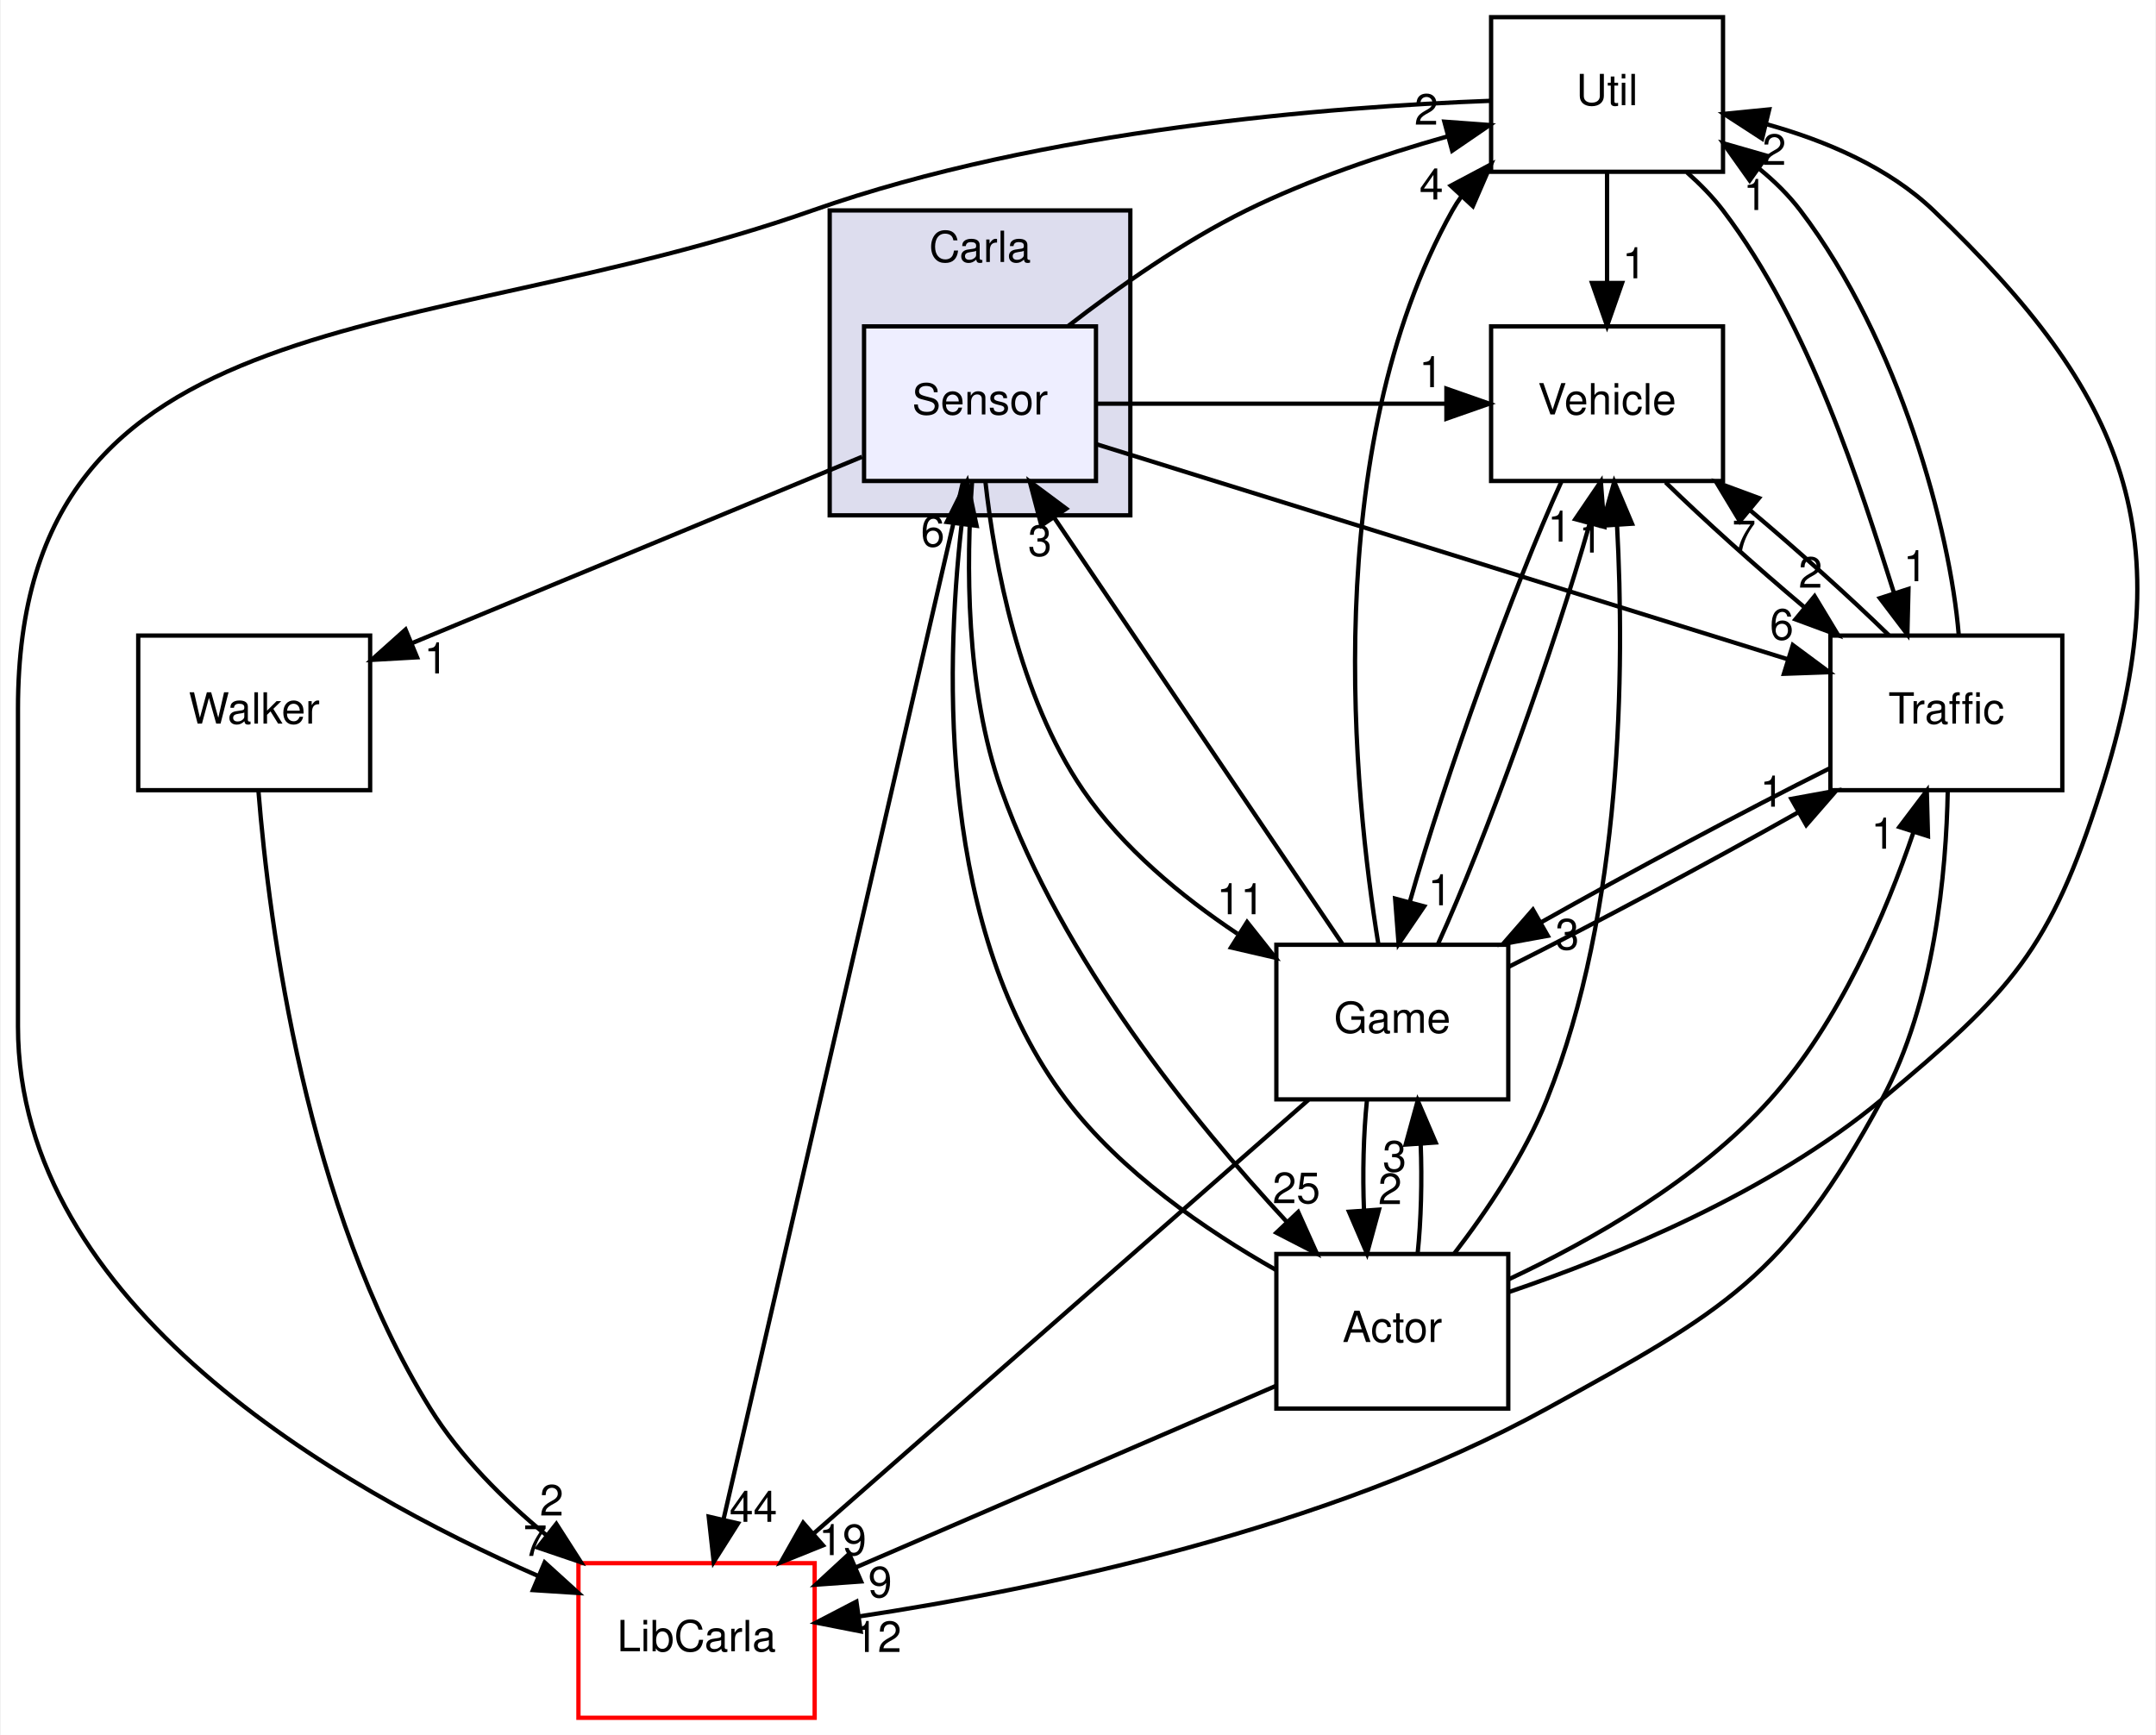
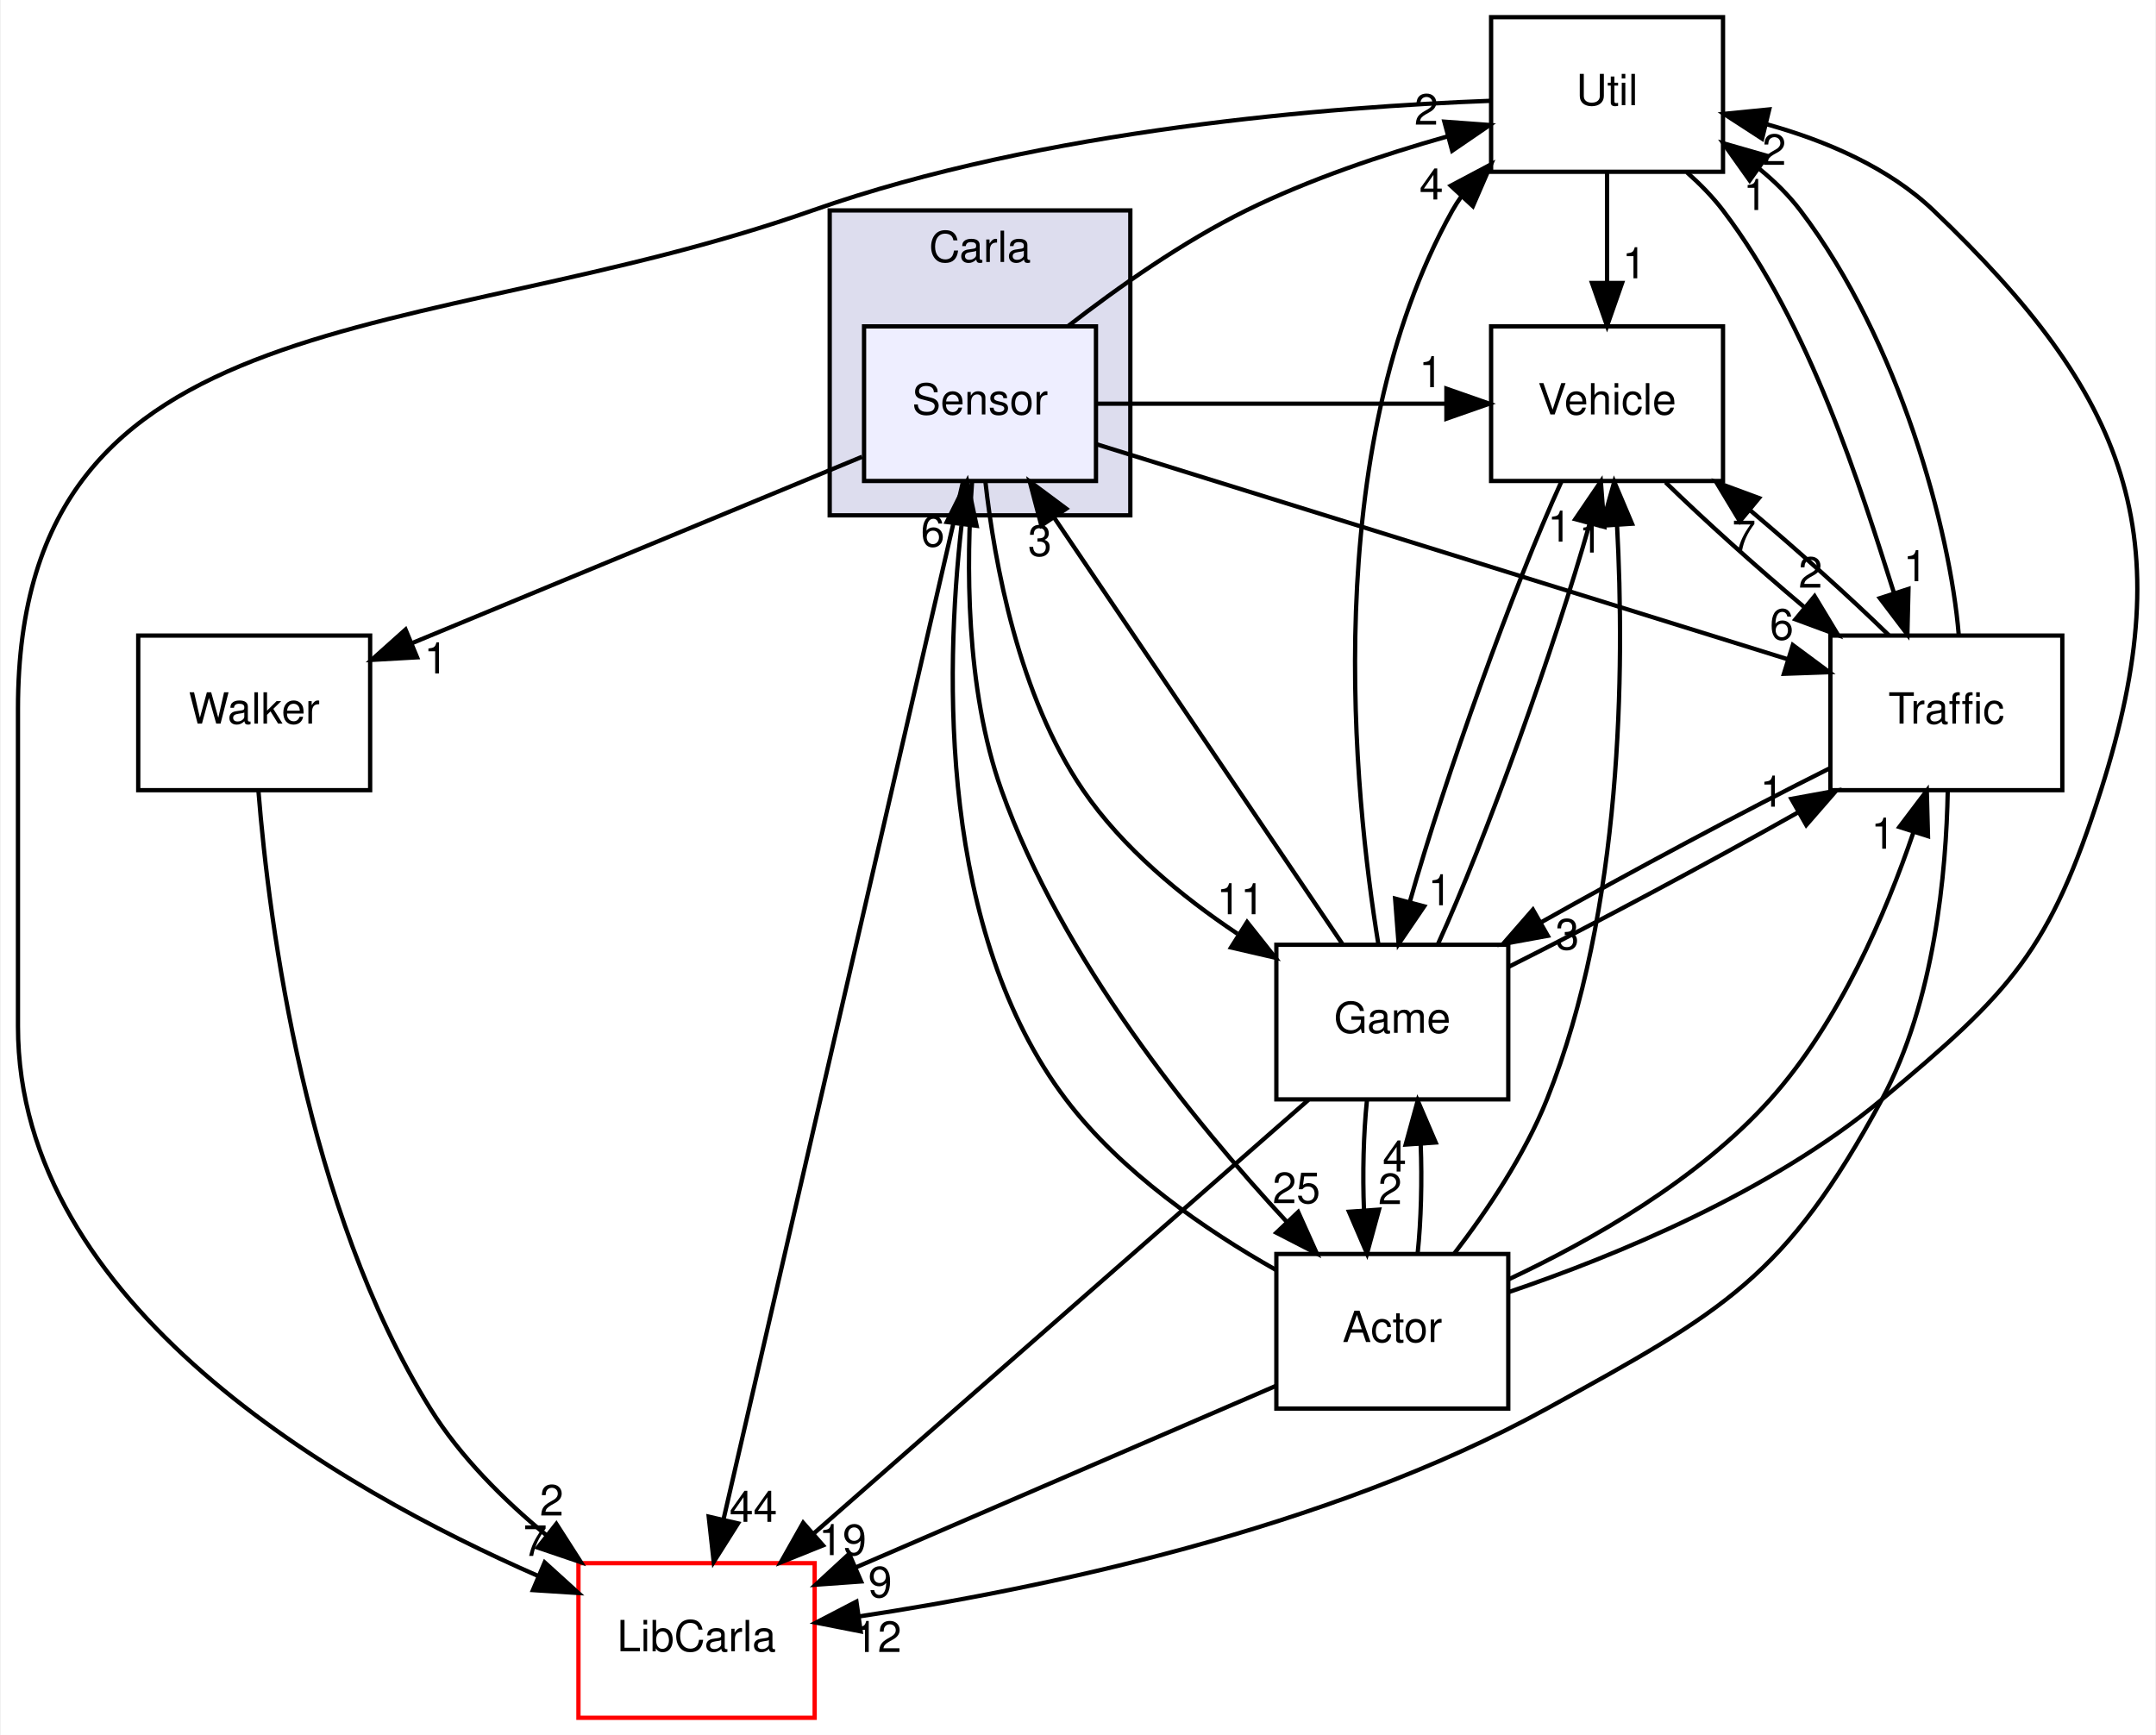
<svg xmlns="http://www.w3.org/2000/svg" xmlns:xlink="http://www.w3.org/1999/xlink" width="502pt" height="404pt" viewBox="0.00 0.00 501.63 404.00">
  <g id="graph0" class="graph" transform="scale(1 1) rotate(0) translate(4 400)">
    <polygon fill="white" stroke="none" points="-4,4 -4,-400 497.627,-400 497.627,4 -4,4" />
    <g id="clust1" class="cluster">
      <g id="a_clust1">
        <a xlink:href="dir_8fc34afb5f07a67966c78bf5319f94ae.html" target="_top" xlink:title="Carla">
          <polygon fill="#ddddee" stroke="black" points="189,-280 189,-351 259,-351 259,-280 189,-280" />
          <text text-anchor="middle" x="224" y="-339" font-family="Helvetica,sans-Serif" font-size="10.00">Carla</text>
        </a>
      </g>
    </g>
    <g id="node1" class="node">
      <g id="a_node1">
        <a xlink:href="dir_32df69f29a08a23c97cd630e5cd47b2e.html" target="_top" xlink:title="Sensor">
          <polygon fill="#eeeeff" stroke="black" points="251,-324 197,-324 197,-288 251,-288 251,-324" />
          <text text-anchor="middle" x="224" y="-303.5" font-family="Helvetica,sans-Serif" font-size="10.00">Sensor</text>
        </a>
      </g>
    </g>
    <g id="node2" class="node">
      <g id="a_node2">
        <a xlink:href="dir_c0211e659583c36c301432102f960843.html" target="_top" xlink:title="Util">
          <polygon fill="none" stroke="black" points="397,-396 343,-396 343,-360 397,-360 397,-396" />
          <text text-anchor="middle" x="370" y="-375.5" font-family="Helvetica,sans-Serif" font-size="10.00">Util</text>
        </a>
      </g>
    </g>
    <g id="edge7" class="edge">
      <path fill="none" stroke="black" d="M244.468,-324.035C256.078,-333.033 271.207,-343.695 286,-351 300.68,-358.249 317.803,-363.988 332.746,-368.209" />
      <polygon fill="black" stroke="black" points="332.119,-371.665 342.686,-370.889 333.941,-364.906 332.119,-371.665" />
      <g id="a_edge7-headlabel">
        <a xlink:href="dir_000018_000011.html" target="_top" xlink:title="2">
          <text text-anchor="middle" x="327.909" y="-370.971" font-family="Helvetica,sans-Serif" font-size="10.00">2</text>
        </a>
      </g>
    </g>
    <g id="node3" class="node">
      <g id="a_node3">
        <a xlink:href="dir_4d620431c9b0dc62fca23e1ed91a49b6.html" target="_top" xlink:title="Vehicle">
          <polygon fill="none" stroke="black" points="397,-324 343,-324 343,-288 397,-288 397,-324" />
          <text text-anchor="middle" x="370" y="-303.5" font-family="Helvetica,sans-Serif" font-size="10.00">Vehicle</text>
        </a>
      </g>
    </g>
    <g id="edge8" class="edge">
      <path fill="none" stroke="black" d="M251.09,-306C278.255,-306 305.421,-306 332.587,-306" />
      <polygon fill="black" stroke="black" points="332.595,-309.5 342.595,-306 332.595,-302.5 332.595,-309.5" />
      <g id="a_edge8-headlabel">
        <a xlink:href="dir_000018_000029.html" target="_top" xlink:title="1">
          <text text-anchor="middle" x="329" y="-309.839" font-family="Helvetica,sans-Serif" font-size="10.00">1</text>
        </a>
      </g>
    </g>
    <g id="node4" class="node">
      <g id="a_node4">
        <a xlink:href="dir_7a44753a182d2dd0cd15cfa7be7c0c89.html" target="_top" xlink:title="Walker">
          <polygon fill="none" stroke="black" points="82,-252 28,-252 28,-216 82,-216 82,-252" />
          <text text-anchor="middle" x="55" y="-231.5" font-family="Helvetica,sans-Serif" font-size="10.00">Walker</text>
        </a>
      </g>
    </g>
    <g id="edge9" class="edge">
      <path fill="none" stroke="black" d="M196.533,-293.631C170.612,-282.902 130.663,-266.363 96,-252 94.621,-251.429 93.215,-250.846 91.796,-250.258" />
      <polygon fill="black" stroke="black" points="92.924,-246.937 82.346,-246.341 90.244,-253.403 92.924,-246.937" />
      <g id="a_edge9-headlabel">
        <a xlink:href="dir_000018_000057.html" target="_top" xlink:title="1">
          <text text-anchor="middle" x="97.332" y="-243.19" font-family="Helvetica,sans-Serif" font-size="10.00">1</text>
        </a>
      </g>
    </g>
    <g id="node5" class="node">
      <g id="a_node5">
        <a xlink:href="dir_1604d568fa4d964dfa9079b701bbfa07.html" target="_top" xlink:title="LibCarla">
          <polygon fill="white" stroke="red" points="185.5,-36 130.5,-36 130.5,-0 185.5,-0 185.5,-36" />
          <text text-anchor="middle" x="158" y="-15.5" font-family="Helvetica,sans-Serif" font-size="10.00">LibCarla</text>
        </a>
      </g>
    </g>
    <g id="edge10" class="edge">
      <path fill="none" stroke="black" d="M220.069,-287.966C209.044,-240.192 177.759,-104.623 164.292,-46.266" />
      <polygon fill="black" stroke="black" points="167.653,-45.263 161.994,-36.306 160.832,-46.837 167.653,-45.263" />
      <g id="a_edge10-headlabel">
        <a xlink:href="dir_000018_000000.html" target="_top" xlink:title="44">
          <text text-anchor="middle" x="171.228" y="-45.627" font-family="Helvetica,sans-Serif" font-size="10.00">44</text>
        </a>
      </g>
    </g>
    <g id="node6" class="node">
      <g id="a_node6">
        <a xlink:href="dir_cf78ae8ffd0f6192e117b8a1751c2bbd.html" target="_top" xlink:title="Traffic">
          <polygon fill="none" stroke="black" points="476,-252 422,-252 422,-216 476,-216 476,-252" />
          <text text-anchor="middle" x="449" y="-231.5" font-family="Helvetica,sans-Serif" font-size="10.00">Traffic</text>
        </a>
      </g>
    </g>
    <g id="edge11" class="edge">
      <path fill="none" stroke="black" d="M251.14,-296.556C291.346,-284.048 366.836,-260.562 412.052,-246.495" />
      <polygon fill="black" stroke="black" points="413.255,-249.786 421.763,-243.474 411.175,-243.102 413.255,-249.786" />
      <g id="a_edge11-headlabel">
        <a xlink:href="dir_000018_000053.html" target="_top" xlink:title="6">
          <text text-anchor="middle" x="410.666" y="-251.065" font-family="Helvetica,sans-Serif" font-size="10.00">6</text>
        </a>
      </g>
    </g>
    <g id="node7" class="node">
      <g id="a_node7">
        <a xlink:href="dir_b708e75f0564cefaa95a07ef1c60fa1d.html" target="_top" xlink:title="Game">
          <polygon fill="none" stroke="black" points="347,-180 293,-180 293,-144 347,-144 347,-180" />
          <text text-anchor="middle" x="320" y="-159.5" font-family="Helvetica,sans-Serif" font-size="10.00">Game</text>
        </a>
      </g>
    </g>
    <g id="edge12" class="edge">
      <path fill="none" stroke="black" d="M225.253,-287.865C227.365,-268.84 233.004,-237.928 248,-216 257.183,-202.571 270.916,-191.255 283.934,-182.571" />
      <polygon fill="black" stroke="black" points="286.185,-185.289 292.767,-176.987 282.444,-179.372 286.185,-185.289" />
      <g id="a_edge12-headlabel">
        <a xlink:href="dir_000018_000022.html" target="_top" xlink:title="11">
          <text text-anchor="middle" x="284.664" y="-187.11" font-family="Helvetica,sans-Serif" font-size="10.00">11</text>
        </a>
      </g>
    </g>
    <g id="node8" class="node">
      <g id="a_node8">
        <a xlink:href="dir_31691989b6ffa820edb06b9eb32cc520.html" target="_top" xlink:title="Actor">
          <polygon fill="none" stroke="black" points="347,-108 293,-108 293,-72 347,-72 347,-108" />
          <text text-anchor="middle" x="320" y="-87.5" font-family="Helvetica,sans-Serif" font-size="10.00">Actor</text>
        </a>
      </g>
    </g>
    <g id="edge13" class="edge">
      <path fill="none" stroke="black" d="M222.144,-287.704C220.814,-269.344 220.524,-239.759 229,-216 243.02,-176.704 273.561,-139.046 295.393,-115.523" />
      <polygon fill="black" stroke="black" points="298.085,-117.771 302.427,-108.106 293.006,-112.954 298.085,-117.771" />
      <g id="a_edge13-headlabel">
        <a xlink:href="dir_000018_000012.html" target="_top" xlink:title="25">
          <text text-anchor="middle" x="297.672" y="-119.833" font-family="Helvetica,sans-Serif" font-size="10.00">25</text>
        </a>
      </g>
    </g>
    <g id="edge1" class="edge">
      <path fill="none" stroke="black" d="M370,-359.697C370,-351.983 370,-342.712 370,-334.112" />
      <polygon fill="black" stroke="black" points="373.5,-334.104 370,-324.104 366.5,-334.104 373.5,-334.104" />
      <g id="a_edge1-headlabel">
        <a xlink:href="dir_000011_000029.html" target="_top" xlink:title="1">
          <text text-anchor="middle" x="376.339" y="-335.199" font-family="Helvetica,sans-Serif" font-size="10.00">1</text>
        </a>
      </g>
    </g>
    <g id="edge2" class="edge">
      <path fill="none" stroke="black" d="M342.866,-376.526C306.092,-375.143 238.84,-369.966 185,-351 93.465,-318.755 0,-332.049 0,-235 0,-235 0,-235 0,-161 0,-96.133 74.58,-53.371 121.261,-32.959" />
      <polygon fill="black" stroke="black" points="122.633,-36.179 130.479,-29.058 119.905,-29.732 122.633,-36.179" />
      <g id="a_edge2-headlabel">
        <a xlink:href="dir_000011_000000.html" target="_top" xlink:title="7">
          <text text-anchor="middle" x="120.429" y="-37.694" font-family="Helvetica,sans-Serif" font-size="10.00">7</text>
        </a>
      </g>
    </g>
    <g id="edge3" class="edge">
      <path fill="none" stroke="black" d="M388.6,-359.862C391.647,-357.159 394.573,-354.191 397,-351 417.339,-324.254 428.878,-286.876 436.831,-261.85" />
      <polygon fill="black" stroke="black" points="440.182,-262.861 439.927,-252.269 433.521,-260.708 440.182,-262.861" />
      <g id="a_edge3-headlabel">
        <a xlink:href="dir_000011_000053.html" target="_top" xlink:title="1">
          <text text-anchor="middle" x="441.778" y="-264.654" font-family="Helvetica,sans-Serif" font-size="10.00">1</text>
        </a>
      </g>
    </g>
    <g id="edge4" class="edge">
      <path fill="none" stroke="black" d="M383.612,-287.697C392.565,-278.965 404.498,-268.24 415.766,-258.75" />
      <polygon fill="black" stroke="black" points="418.326,-261.175 423.802,-252.104 413.865,-255.781 418.326,-261.175" />
      <g id="a_edge4-headlabel">
        <a xlink:href="dir_000029_000053.html" target="_top" xlink:title="2">
          <text text-anchor="middle" x="417.366" y="-263.154" font-family="Helvetica,sans-Serif" font-size="10.00">2</text>
        </a>
      </g>
    </g>
    <g id="edge5" class="edge">
      <path fill="none" stroke="black" d="M359.384,-287.871C348.256,-263.564 332.218,-218.819 324.079,-190.013" />
      <polygon fill="black" stroke="black" points="327.418,-188.951 321.462,-180.189 320.654,-190.753 327.418,-188.951" />
      <g id="a_edge5-headlabel">
        <a xlink:href="dir_000029_000022.html" target="_top" xlink:title="1">
          <text text-anchor="middle" x="331.087" y="-189.194" font-family="Helvetica,sans-Serif" font-size="10.00">1</text>
        </a>
      </g>
    </g>
    <g id="edge6" class="edge">
      <path fill="none" stroke="black" d="M55.999,-215.693C58.491,-184.68 67.056,-118.535 96,-72 102.964,-60.804 113.064,-50.741 123.097,-42.468" />
      <polygon fill="black" stroke="black" points="125.35,-45.149 131.068,-36.23 121.036,-39.637 125.35,-45.149" />
      <g id="a_edge6-headlabel">
        <a xlink:href="dir_000057_000000.html" target="_top" xlink:title="2">
          <text text-anchor="middle" x="124.269" y="-47.1" font-family="Helvetica,sans-Serif" font-size="10.00">2</text>
        </a>
      </g>
    </g>
    <g id="edge14" class="edge">
      <path fill="none" stroke="black" d="M451.876,-252.269C449.891,-276.374 438.141,-320.568 415,-351 412.302,-354.548 408.987,-357.819 405.367,-360.758" />
      <polygon fill="black" stroke="black" points="403.208,-357.998 397.077,-366.639 407.258,-363.708 403.208,-357.998" />
      <g id="a_edge14-headlabel">
        <a xlink:href="dir_000053_000011.html" target="_top" xlink:title="1">
          <text text-anchor="middle" x="404.497" y="-351.103" font-family="Helvetica,sans-Serif" font-size="10.00">1</text>
        </a>
      </g>
    </g>
    <g id="edge15" class="edge">
      <path fill="none" stroke="black" d="M435.592,-252.104C426.598,-260.889 414.538,-271.732 403.163,-281.309" />
      <polygon fill="black" stroke="black" points="400.917,-278.625 395.444,-287.697 405.38,-284.018 400.917,-278.625" />
      <g id="a_edge15-headlabel">
        <a xlink:href="dir_000053_000029.html" target="_top" xlink:title="7">
          <text text-anchor="middle" x="401.876" y="-271.646" font-family="Helvetica,sans-Serif" font-size="10.00">7</text>
        </a>
      </g>
    </g>
    <g id="edge16" class="edge">
      <path fill="none" stroke="black" d="M449.327,-215.876C448.982,-197.137 446.308,-166.737 434,-144 411.54,-102.511 397.324,-94.763 356,-72 304.566,-43.668 237.171,-29.84 195.762,-23.589" />
      <polygon fill="black" stroke="black" points="196.217,-20.119 185.82,-22.159 195.22,-27.047 196.217,-20.119" />
      <g id="a_edge16-headlabel">
        <a xlink:href="dir_000053_000000.html" target="_top" xlink:title="12">
          <text text-anchor="middle" x="200.179" y="-15.32" font-family="Helvetica,sans-Serif" font-size="10.00">12</text>
        </a>
      </g>
    </g>
    <g id="edge17" class="edge">
      <path fill="none" stroke="black" d="M421.9,-221.125C402.227,-211.296 375.625,-197.061 354.472,-185.139" />
      <polygon fill="black" stroke="black" points="356.199,-182.095 345.777,-180.191 352.737,-188.179 356.199,-182.095" />
      <g id="a_edge17-headlabel">
        <a xlink:href="dir_000053_000022.html" target="_top" xlink:title="3">
          <text text-anchor="middle" x="360.728" y="-178.905" font-family="Helvetica,sans-Serif" font-size="10.00">3</text>
        </a>
      </g>
    </g>
    <g id="edge20" class="edge">
      <path fill="none" stroke="black" d="M308.379,-180.189C291.634,-204.958 260.604,-250.856 241.2,-279.558" />
      <polygon fill="black" stroke="black" points="238.281,-277.627 235.58,-287.871 244.08,-281.547 238.281,-277.627" />
      <g id="a_edge20-headlabel">
        <a xlink:href="dir_000022_000018.html" target="_top" xlink:title="3">
          <text text-anchor="middle" x="237.942" y="-270.559" font-family="Helvetica,sans-Serif" font-size="10.00">3</text>
        </a>
      </g>
    </g>
    <g id="edge18" class="edge">
      <path fill="none" stroke="black" d="M316.744,-180.179C311.076,-214.962 302.774,-295.151 334,-351 334.635,-352.136 335.343,-353.234 336.111,-354.296" />
      <polygon fill="black" stroke="black" points="333.615,-356.753 342.975,-361.715 338.753,-351.998 333.615,-356.753" />
      <g id="a_edge18-headlabel">
        <a xlink:href="dir_000022_000011.html" target="_top" xlink:title="4">
          <text text-anchor="middle" x="329.09" y="-353.543" font-family="Helvetica,sans-Serif" font-size="10.00">4</text>
        </a>
      </g>
    </g>
    <g id="edge19" class="edge">
      <path fill="none" stroke="black" d="M330.643,-180.189C341.78,-204.531 357.816,-249.28 365.941,-278.059" />
      <polygon fill="black" stroke="black" points="362.599,-279.108 368.553,-287.871 369.363,-277.308 362.599,-279.108" />
      <g id="a_edge19-headlabel">
        <a xlink:href="dir_000022_000029.html" target="_top" xlink:title="1">
          <text text-anchor="middle" x="358.93" y="-273.865" font-family="Helvetica,sans-Serif" font-size="10.00">1</text>
        </a>
      </g>
    </g>
    <g id="edge21" class="edge">
      <path fill="none" stroke="black" d="M300.459,-143.871C271.754,-118.711 218.07,-71.653 185.428,-43.041" />
      <polygon fill="black" stroke="black" points="187.437,-40.149 177.61,-36.189 182.823,-45.413 187.437,-40.149" />
      <g id="a_edge21-headlabel">
        <a xlink:href="dir_000022_000000.html" target="_top" xlink:title="19">
          <text text-anchor="middle" x="192.012" y="-37.883" font-family="Helvetica,sans-Serif" font-size="10.00">19</text>
        </a>
      </g>
    </g>
    <g id="edge22" class="edge">
      <path fill="none" stroke="black" d="M347.161,-174.905C366.865,-184.752 393.498,-199.005 414.648,-210.928" />
      <polygon fill="black" stroke="black" points="412.918,-213.971 423.34,-215.876 416.381,-207.887 412.918,-213.971" />
      <g id="a_edge22-headlabel">
        <a xlink:href="dir_000022_000053.html" target="_top" xlink:title="1">
          <text text-anchor="middle" x="408.389" y="-212.16" font-family="Helvetica,sans-Serif" font-size="10.00">1</text>
        </a>
      </g>
    </g>
    <g id="edge23" class="edge">
      <path fill="none" stroke="black" d="M314.084,-143.697C313.289,-135.983 313.062,-126.712 313.405,-118.112" />
      <polygon fill="black" stroke="black" points="316.898,-118.324 314.105,-108.104 309.915,-117.836 316.898,-118.324" />
      <g id="a_edge23-headlabel">
        <a xlink:href="dir_000022_000012.html" target="_top" xlink:title="2">
          <text text-anchor="middle" x="319.48" y="-119.608" font-family="Helvetica,sans-Serif" font-size="10.00">2</text>
        </a>
      </g>
    </g>
    <g id="edge26" class="edge">
      <path fill="none" stroke="black" d="M292.802,-104.343C276.622,-113.509 256.817,-127.071 244,-144 214.545,-182.906 215.798,-242.89 219.685,-277.604" />
      <polygon fill="black" stroke="black" points="216.265,-278.452 221.005,-287.928 223.209,-277.565 216.265,-278.452" />
      <g id="a_edge26-headlabel">
        <a xlink:href="dir_000012_000018.html" target="_top" xlink:title="6">
          <text text-anchor="middle" x="212.993" y="-272.747" font-family="Helvetica,sans-Serif" font-size="10.00">6</text>
        </a>
      </g>
    </g>
    <g id="edge24" class="edge">
      <path fill="none" stroke="black" d="M347.097,-99.125C371.703,-107.479 408.013,-122.34 434,-144 464.123,-169.108 473.106,-178.633 485,-216 503.942,-275.512 491.158,-307.858 446,-351 435.474,-361.056 420.895,-367.234 407.319,-371.025" />
      <polygon fill="black" stroke="black" points="406.106,-367.718 397.216,-373.483 407.76,-374.52 406.106,-367.718" />
      <g id="a_edge24-headlabel">
        <a xlink:href="dir_000012_000011.html" target="_top" xlink:title="2">
          <text text-anchor="middle" x="408.927" y="-361.609" font-family="Helvetica,sans-Serif" font-size="10.00">2</text>
        </a>
      </g>
    </g>
    <g id="edge25" class="edge">
      <path fill="none" stroke="black" d="M334.391,-108.056C341.987,-117.947 350.79,-130.989 356,-144 373.711,-188.227 374.086,-244.617 372.331,-277.576" />
      <polygon fill="black" stroke="black" points="368.822,-277.601 371.676,-287.804 375.808,-278.048 368.822,-277.601" />
      <g id="a_edge25-headlabel">
        <a xlink:href="dir_000012_000029.html" target="_top" xlink:title="1">
          <text text-anchor="middle" x="366.219" y="-271.332" font-family="Helvetica,sans-Serif" font-size="10.00">1</text>
        </a>
      </g>
    </g>
    <g id="edge27" class="edge">
      <path fill="none" stroke="black" d="M292.885,-77.284C266.063,-65.694 224.816,-47.871 194.995,-34.985" />
      <polygon fill="black" stroke="black" points="196.315,-31.743 185.747,-30.989 193.538,-38.169 196.315,-31.743" />
      <g id="a_edge27-headlabel">
        <a xlink:href="dir_000012_000000.html" target="_top" xlink:title="9">
          <text text-anchor="middle" x="200.741" y="-28.062" font-family="Helvetica,sans-Serif" font-size="10.00">9</text>
        </a>
      </g>
    </g>
    <g id="edge28" class="edge">
      <path fill="none" stroke="black" d="M347.165,-102.134C366.234,-111.089 391.227,-125.265 408,-144 424.063,-161.942 434.898,-187.255 441.375,-206.301" />
      <polygon fill="black" stroke="black" points="438.062,-207.431 444.45,-215.883 444.727,-205.292 438.062,-207.431" />
      <g id="a_edge28-headlabel">
        <a xlink:href="dir_000012_000053.html" target="_top" xlink:title="1">
          <text text-anchor="middle" x="434.26" y="-202.376" font-family="Helvetica,sans-Serif" font-size="10.00">1</text>
        </a>
      </g>
    </g>
    <g id="edge29" class="edge">
      <path fill="none" stroke="black" d="M325.895,-108.104C326.701,-115.791 326.937,-125.054 326.604,-133.665" />
      <polygon fill="black" stroke="black" points="323.109,-133.48 325.916,-143.697 330.092,-133.96 323.109,-133.48" />
      <g id="a_edge29-headlabel">
-         <a xlink:href="dir_000012_000022.html" target="_top" xlink:title="3">
-           <text text-anchor="middle" x="320.522" y="-127.2" font-family="Helvetica,sans-Serif" font-size="10.00">3</text>
+         <a xlink:href="dir_000012_000022.html" target="_top" xlink:title="4">
+           <text text-anchor="middle" x="320.522" y="-127.2" font-family="Helvetica,sans-Serif" font-size="10.00">4</text>
        </a>
      </g>
    </g>
  </g>
</svg>
